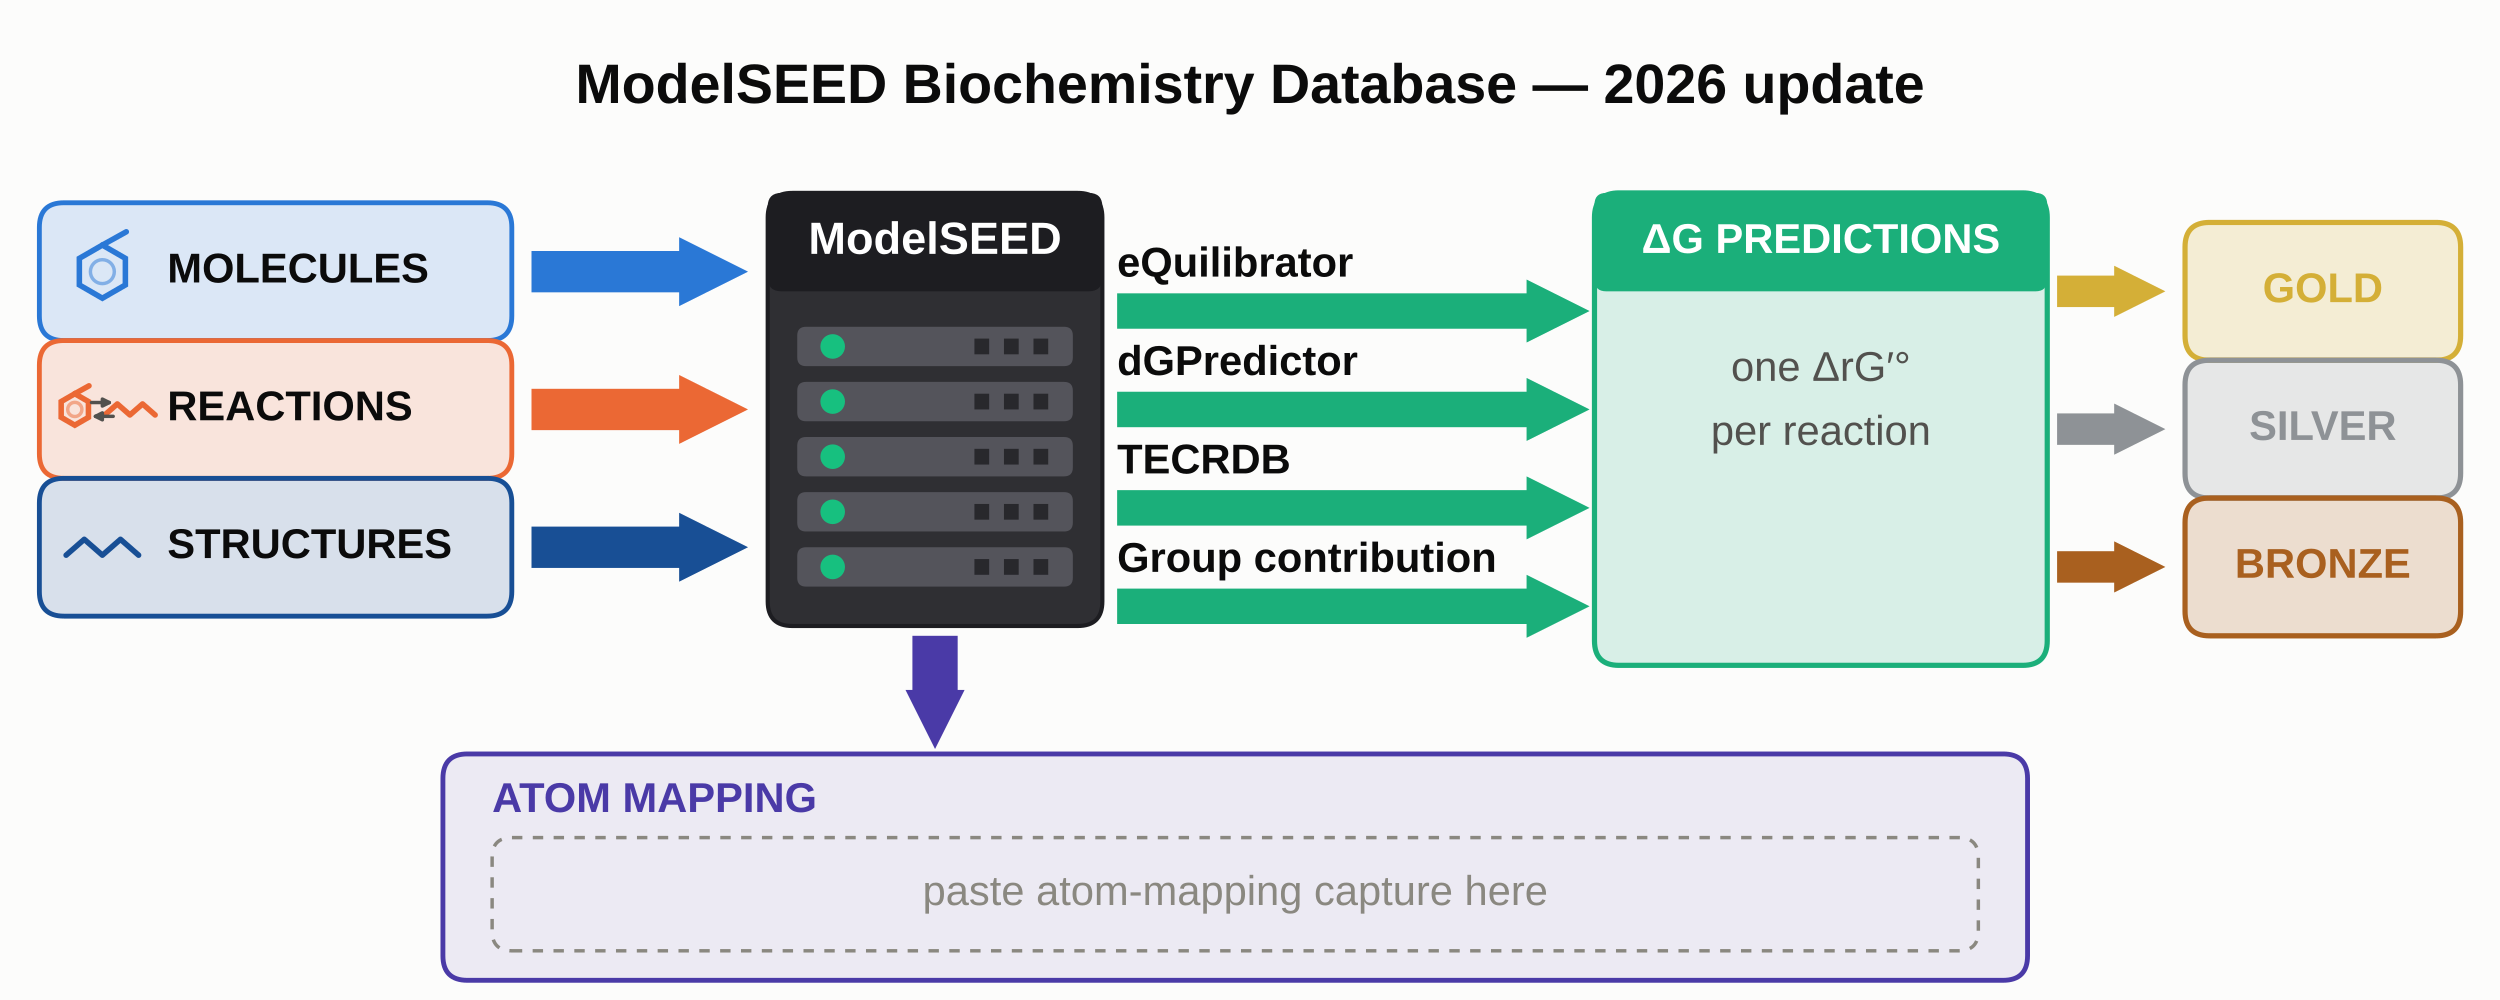
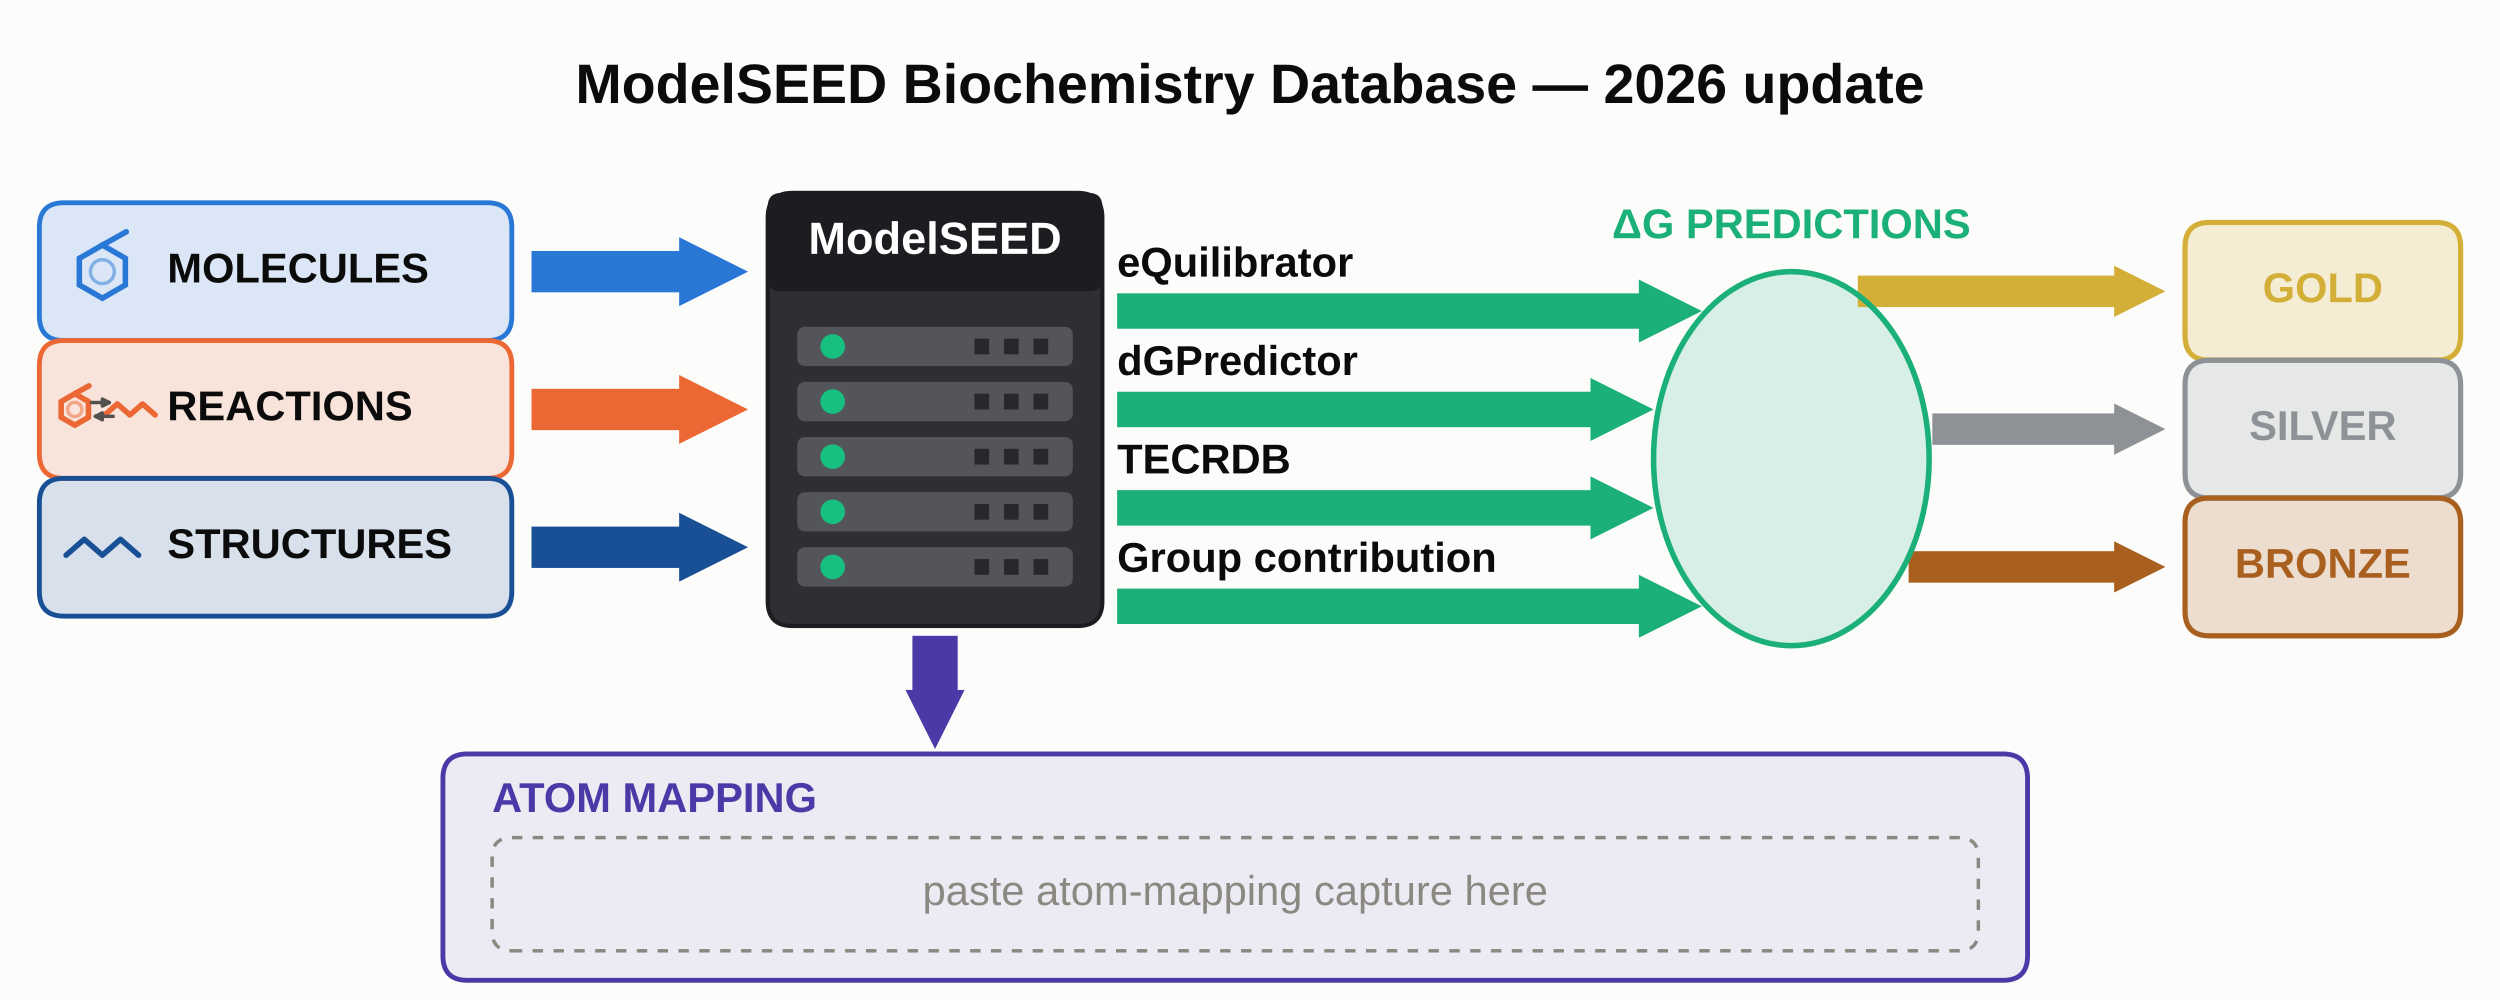
<svg xmlns="http://www.w3.org/2000/svg" width="720pt" height="288pt" viewBox="0 0 720 288" version="1.1">
  <defs>
    <style type="text/css">*{stroke-linejoin: round; stroke-linecap: butt}</style>
  </defs>
  <g id="figure_1">
    <g id="patch_1">
      <path d="M 0 288  L 720 288  L 720 0  L 0 0  z " style="fill: #fcfcfb" />
    </g>
    <g id="axes_1">
      <g id="patch_2">
-         <path d="M 18.425 98.079  L 140.315 98.079  Q 147.402 98.079 147.402 90.992  L 147.402 65.48  Q 147.402 58.394 140.315 58.394  L 18.425 58.394  Q 11.339 58.394 11.339 65.48  L 11.339 90.992  Q 11.339 98.079 18.425 98.079  z " clip-path="url(#pb9ecd95f67)" style="fill: #2a78d6; opacity: 0.16" />
+         <path d="M 18.425 98.079  L 140.315 98.079  Q 147.402 98.079 147.402 90.992  L 147.402 65.48  Q 147.402 58.394 140.315 58.394  L 18.425 58.394  Q 11.339 58.394 11.339 65.48  L 11.339 90.992  Q 11.339 98.079 18.425 98.079  z " clip-path="url(#p201c02bb1e)" style="fill: #2a78d6; opacity: 0.16" />
      </g>
      <g id="patch_3">
-         <path d="M 18.425 98.079  L 140.315 98.079  Q 147.402 98.079 147.402 90.992  L 147.402 65.48  Q 147.402 58.394 140.315 58.394  L 18.425 58.394  Q 11.339 58.394 11.339 65.48  L 11.339 90.992  Q 11.339 98.079 18.425 98.079  L 18.425 98.079  z " clip-path="url(#pb9ecd95f67)" style="fill: none; stroke: #2a78d6; stroke-width: 1.4; stroke-linejoin: miter" />
+         <path d="M 18.425 98.079  L 140.315 98.079  Q 147.402 98.079 147.402 90.992  L 147.402 65.48  Q 147.402 58.394 140.315 58.394  L 18.425 58.394  Q 11.339 58.394 11.339 65.48  L 11.339 90.992  Q 11.339 98.079 18.425 98.079  L 18.425 98.079  z " clip-path="url(#p201c02bb1e)" style="fill: none; stroke: #2a78d6; stroke-width: 1.4; stroke-linejoin: miter" />
      </g>
      <g id="patch_4">
-         <path d="M 18.425 137.764  L 140.315 137.764  Q 147.402 137.764 147.402 130.677  L 147.402 105.165  Q 147.402 98.079 140.315 98.079  L 18.425 98.079  Q 11.339 98.079 11.339 105.165  L 11.339 130.677  Q 11.339 137.764 18.425 137.764  z " clip-path="url(#pb9ecd95f67)" style="fill: #eb6834; opacity: 0.16" />
+         <path d="M 18.425 137.764  L 140.315 137.764  Q 147.402 137.764 147.402 130.677  L 147.402 105.165  Q 147.402 98.079 140.315 98.079  L 18.425 98.079  Q 11.339 98.079 11.339 105.165  L 11.339 130.677  Q 11.339 137.764 18.425 137.764  z " clip-path="url(#p201c02bb1e)" style="fill: #eb6834; opacity: 0.16" />
      </g>
      <g id="patch_5">
-         <path d="M 18.425 137.764  L 140.315 137.764  Q 147.402 137.764 147.402 130.677  L 147.402 105.165  Q 147.402 98.079 140.315 98.079  L 18.425 98.079  Q 11.339 98.079 11.339 105.165  L 11.339 130.677  Q 11.339 137.764 18.425 137.764  L 18.425 137.764  z " clip-path="url(#pb9ecd95f67)" style="fill: none; stroke: #eb6834; stroke-width: 1.4; stroke-linejoin: miter" />
+         <path d="M 18.425 137.764  L 140.315 137.764  Q 147.402 137.764 147.402 130.677  L 147.402 105.165  Q 147.402 98.079 140.315 98.079  L 18.425 98.079  Q 11.339 98.079 11.339 105.165  L 11.339 130.677  Q 11.339 137.764 18.425 137.764  L 18.425 137.764  z " clip-path="url(#p201c02bb1e)" style="fill: none; stroke: #eb6834; stroke-width: 1.4; stroke-linejoin: miter" />
      </g>
      <g id="patch_6">
-         <path d="M 18.425 177.449  L 140.315 177.449  Q 147.402 177.449 147.402 170.362  L 147.402 144.85  Q 147.402 137.764 140.315 137.764  L 18.425 137.764  Q 11.339 137.764 11.339 144.85  L 11.339 170.362  Q 11.339 177.449 18.425 177.449  z " clip-path="url(#pb9ecd95f67)" style="fill: #184f95; opacity: 0.16" />
+         <path d="M 18.425 177.449  L 140.315 177.449  Q 147.402 177.449 147.402 170.362  L 147.402 144.85  Q 147.402 137.764 140.315 137.764  L 18.425 137.764  Q 11.339 137.764 11.339 144.85  L 11.339 170.362  Q 11.339 177.449 18.425 177.449  z " clip-path="url(#p201c02bb1e)" style="fill: #184f95; opacity: 0.16" />
      </g>
      <g id="patch_7">
-         <path d="M 18.425 177.449  L 140.315 177.449  Q 147.402 177.449 147.402 170.362  L 147.402 144.85  Q 147.402 137.764 140.315 137.764  L 18.425 137.764  Q 11.339 137.764 11.339 144.85  L 11.339 170.362  Q 11.339 177.449 18.425 177.449  L 18.425 177.449  z " clip-path="url(#pb9ecd95f67)" style="fill: none; stroke: #184f95; stroke-width: 1.4; stroke-linejoin: miter" />
+         <path d="M 18.425 177.449  L 140.315 177.449  Q 147.402 177.449 147.402 170.362  L 147.402 144.85  Q 147.402 137.764 140.315 137.764  L 18.425 137.764  Q 11.339 137.764 11.339 144.85  L 11.339 170.362  Q 11.339 177.449 18.425 177.449  L 18.425 177.449  z " clip-path="url(#p201c02bb1e)" style="fill: none; stroke: #184f95; stroke-width: 1.4; stroke-linejoin: miter" />
      </g>
      <g id="patch_8">
-         <path d="M 134.646 282.331  L 576.85 282.331  Q 583.937 282.331 583.937 275.244  L 583.937 224.22  Q 583.937 217.134 576.85 217.134  L 134.646 217.134  Q 127.559 217.134 127.559 224.22  L 127.559 275.244  Q 127.559 282.331 134.646 282.331  z " clip-path="url(#pb9ecd95f67)" style="fill: #4a3aa7; opacity: 0.09" />
+         <path d="M 134.646 282.331  L 576.85 282.331  Q 583.937 282.331 583.937 275.244  L 583.937 224.22  Q 583.937 217.134 576.85 217.134  L 134.646 217.134  Q 127.559 217.134 127.559 224.22  L 127.559 275.244  Q 127.559 282.331 134.646 282.331  z " clip-path="url(#p201c02bb1e)" style="fill: #4a3aa7; opacity: 0.09" />
      </g>
      <g id="patch_9">
-         <path d="M 134.646 282.331  L 576.85 282.331  Q 583.937 282.331 583.937 275.244  L 583.937 224.22  Q 583.937 217.134 576.85 217.134  L 134.646 217.134  Q 127.559 217.134 127.559 224.22  L 127.559 275.244  Q 127.559 282.331 134.646 282.331  L 134.646 282.331  z " clip-path="url(#pb9ecd95f67)" style="fill: none; stroke: #4a3aa7; stroke-width: 1.4; stroke-linejoin: miter" />
+         <path d="M 134.646 282.331  L 576.85 282.331  Q 583.937 282.331 583.937 275.244  L 583.937 224.22  Q 583.937 217.134 576.85 217.134  L 134.646 217.134  Q 127.559 217.134 127.559 224.22  L 127.559 275.244  Q 127.559 282.331 134.646 282.331  L 134.646 282.331  z " clip-path="url(#p201c02bb1e)" style="fill: none; stroke: #4a3aa7; stroke-width: 1.4; stroke-linejoin: miter" />
      </g>
      <g id="patch_10">
-         <path d="M 147.402 273.827  L 564.094 273.827  Q 569.764 273.827 569.764 268.157  L 569.764 246.898  Q 569.764 241.228 564.094 241.228  L 147.402 241.228  Q 141.732 241.228 141.732 246.898  L 141.732 268.157  Q 141.732 273.827 147.402 273.827  L 147.402 273.827  z " clip-path="url(#pb9ecd95f67)" style="fill: none; stroke-dasharray: 3,3; stroke-dashoffset: 0; stroke: #8a8880; stroke-linejoin: miter" />
+         <path d="M 147.402 273.827  L 564.094 273.827  Q 569.764 273.827 569.764 268.157  L 569.764 246.898  Q 569.764 241.228 564.094 241.228  L 147.402 241.228  Q 141.732 241.228 141.732 246.898  L 141.732 268.157  Q 141.732 273.827 147.402 273.827  L 147.402 273.827  z " clip-path="url(#p201c02bb1e)" style="fill: none; stroke-dasharray: 3,3; stroke-dashoffset: 0; stroke: #8a8880; stroke-linejoin: miter" />
      </g>
      <g id="patch_11">
-         <path d="M 466.299 191.622  L 582.52 191.622  Q 589.606 191.622 589.606 184.535  L 589.606 62.646  Q 589.606 55.559 582.52 55.559  L 466.299 55.559  Q 459.213 55.559 459.213 62.646  L 459.213 184.535  Q 459.213 191.622 466.299 191.622  z " clip-path="url(#pb9ecd95f67)" style="fill: #1baf7a; opacity: 0.16" />
+         <path d="M 636.378 103.748  L 701.575 103.748  Q 708.661 103.748 708.661 96.661  L 708.661 71.15  Q 708.661 64.063 701.575 64.063  L 636.378 64.063  Q 629.291 64.063 629.291 71.15  L 629.291 96.661  Q 629.291 103.748 636.378 103.748  z " clip-path="url(#p201c02bb1e)" style="fill: #d4af37; opacity: 0.2" />
      </g>
      <g id="patch_12">
-         <path d="M 466.299 191.622  L 582.52 191.622  Q 589.606 191.622 589.606 184.535  L 589.606 62.646  Q 589.606 55.559 582.52 55.559  L 466.299 55.559  Q 459.213 55.559 459.213 62.646  L 459.213 184.535  Q 459.213 191.622 466.299 191.622  L 466.299 191.622  z " clip-path="url(#pb9ecd95f67)" style="fill: none; stroke: #1baf7a; stroke-width: 1.5; stroke-linejoin: miter" />
+         <path d="M 636.378 103.748  L 701.575 103.748  Q 708.661 103.748 708.661 96.661  L 708.661 71.15  Q 708.661 64.063 701.575 64.063  L 636.378 64.063  Q 629.291 64.063 629.291 71.15  L 629.291 96.661  Q 629.291 103.748 636.378 103.748  L 636.378 103.748  z " clip-path="url(#p201c02bb1e)" style="fill: none; stroke: #d4af37; stroke-width: 1.5; stroke-linejoin: miter" />
      </g>
      <g id="patch_13">
-         <path d="M 636.378 103.748  L 701.575 103.748  Q 708.661 103.748 708.661 96.661  L 708.661 71.15  Q 708.661 64.063 701.575 64.063  L 636.378 64.063  Q 629.291 64.063 629.291 71.15  L 629.291 96.661  Q 629.291 103.748 636.378 103.748  z " clip-path="url(#pb9ecd95f67)" style="fill: #d4af37; opacity: 0.2" />
+         <path d="M 636.378 143.433  L 701.575 143.433  Q 708.661 143.433 708.661 136.346  L 708.661 110.835  Q 708.661 103.748 701.575 103.748  L 636.378 103.748  Q 629.291 103.748 629.291 110.835  L 629.291 136.346  Q 629.291 143.433 636.378 143.433  z " clip-path="url(#p201c02bb1e)" style="fill: #8e9296; opacity: 0.2" />
      </g>
      <g id="patch_14">
-         <path d="M 636.378 103.748  L 701.575 103.748  Q 708.661 103.748 708.661 96.661  L 708.661 71.15  Q 708.661 64.063 701.575 64.063  L 636.378 64.063  Q 629.291 64.063 629.291 71.15  L 629.291 96.661  Q 629.291 103.748 636.378 103.748  L 636.378 103.748  z " clip-path="url(#pb9ecd95f67)" style="fill: none; stroke: #d4af37; stroke-width: 1.5; stroke-linejoin: miter" />
+         <path d="M 636.378 143.433  L 701.575 143.433  Q 708.661 143.433 708.661 136.346  L 708.661 110.835  Q 708.661 103.748 701.575 103.748  L 636.378 103.748  Q 629.291 103.748 629.291 110.835  L 629.291 136.346  Q 629.291 143.433 636.378 143.433  L 636.378 143.433  z " clip-path="url(#p201c02bb1e)" style="fill: none; stroke: #8e9296; stroke-width: 1.5; stroke-linejoin: miter" />
      </g>
      <g id="patch_15">
-         <path d="M 636.378 143.433  L 701.575 143.433  Q 708.661 143.433 708.661 136.346  L 708.661 110.835  Q 708.661 103.748 701.575 103.748  L 636.378 103.748  Q 629.291 103.748 629.291 110.835  L 629.291 136.346  Q 629.291 143.433 636.378 143.433  z " clip-path="url(#pb9ecd95f67)" style="fill: #8e9296; opacity: 0.2" />
+         <path d="M 636.378 183.118  L 701.575 183.118  Q 708.661 183.118 708.661 176.031  L 708.661 150.52  Q 708.661 143.433 701.575 143.433  L 636.378 143.433  Q 629.291 143.433 629.291 150.52  L 629.291 176.031  Q 629.291 183.118 636.378 183.118  z " clip-path="url(#p201c02bb1e)" style="fill: #a9601f; opacity: 0.2" />
      </g>
      <g id="patch_16">
-         <path d="M 636.378 143.433  L 701.575 143.433  Q 708.661 143.433 708.661 136.346  L 708.661 110.835  Q 708.661 103.748 701.575 103.748  L 636.378 103.748  Q 629.291 103.748 629.291 110.835  L 629.291 136.346  Q 629.291 143.433 636.378 143.433  L 636.378 143.433  z " clip-path="url(#pb9ecd95f67)" style="fill: none; stroke: #8e9296; stroke-width: 1.5; stroke-linejoin: miter" />
+         <path d="M 636.378 183.118  L 701.575 183.118  Q 708.661 183.118 708.661 176.031  L 708.661 150.52  Q 708.661 143.433 701.575 143.433  L 636.378 143.433  Q 629.291 143.433 629.291 150.52  L 629.291 176.031  Q 629.291 183.118 636.378 183.118  L 636.378 183.118  z " clip-path="url(#p201c02bb1e)" style="fill: none; stroke: #a9601f; stroke-width: 1.5; stroke-linejoin: miter" />
      </g>
      <g id="patch_17">
-         <path d="M 636.378 183.118  L 701.575 183.118  Q 708.661 183.118 708.661 176.031  L 708.661 150.52  Q 708.661 143.433 701.575 143.433  L 636.378 143.433  Q 629.291 143.433 629.291 150.52  L 629.291 176.031  Q 629.291 183.118 636.378 183.118  z " clip-path="url(#pb9ecd95f67)" style="fill: #a9601f; opacity: 0.2" />
+         <path d="M 153.071 84.189  L 195.591 84.189  L 195.591 88.157  L 215.433 78.236  L 195.591 68.315  L 195.591 72.283  L 153.071 72.283  z " clip-path="url(#p201c02bb1e)" style="fill: #2a78d6" />
      </g>
      <g id="patch_18">
-         <path d="M 636.378 183.118  L 701.575 183.118  Q 708.661 183.118 708.661 176.031  L 708.661 150.52  Q 708.661 143.433 701.575 143.433  L 636.378 143.433  Q 629.291 143.433 629.291 150.52  L 629.291 176.031  Q 629.291 183.118 636.378 183.118  L 636.378 183.118  z " clip-path="url(#pb9ecd95f67)" style="fill: none; stroke: #a9601f; stroke-width: 1.5; stroke-linejoin: miter" />
+         <path d="M 153.071 123.874  L 195.591 123.874  L 195.591 127.843  L 215.433 117.921  L 195.591 108  L 195.591 111.969  L 153.071 111.969  z " clip-path="url(#p201c02bb1e)" style="fill: #eb6834" />
      </g>
      <g id="patch_19">
-         <path d="M 153.071 84.189  L 195.591 84.189  L 195.591 88.157  L 215.433 78.236  L 195.591 68.315  L 195.591 72.283  L 153.071 72.283  z " clip-path="url(#pb9ecd95f67)" style="fill: #2a78d6" />
+         <path d="M 153.071 163.559  L 195.591 163.559  L 195.591 167.528  L 215.433 157.606  L 195.591 147.685  L 195.591 151.654  L 153.071 151.654  z " clip-path="url(#p201c02bb1e)" style="fill: #184f95" />
      </g>
      <g id="patch_20">
-         <path d="M 153.071 123.874  L 195.591 123.874  L 195.591 127.843  L 215.433 117.921  L 195.591 108  L 195.591 111.969  L 153.071 111.969  z " clip-path="url(#pb9ecd95f67)" style="fill: #eb6834" />
+         <path d="M 262.772 183.118  L 262.772 198.709  L 260.787 198.709  L 269.291 215.717  L 277.795 198.709  L 275.811 198.709  L 275.811 183.118  z " clip-path="url(#p201c02bb1e)" style="fill: #4a3aa7" />
      </g>
      <g id="patch_21">
-         <path d="M 153.071 163.559  L 195.591 163.559  L 195.591 167.528  L 215.433 157.606  L 195.591 147.685  L 195.591 151.654  L 153.071 151.654  z " clip-path="url(#pb9ecd95f67)" style="fill: #184f95" />
+         <path d="M 321.732 94.677  L 471.988 94.677  L 471.988 98.646  L 490.13 89.575  L 471.988 80.504  L 471.988 84.472  L 321.732 84.472  z " clip-path="url(#p201c02bb1e)" style="fill: #1baf7a" />
      </g>
      <g id="patch_22">
-         <path d="M 262.772 183.118  L 262.772 198.709  L 260.787 198.709  L 269.291 215.717  L 277.795 198.709  L 275.811 198.709  L 275.811 183.118  z " clip-path="url(#pb9ecd95f67)" style="fill: #4a3aa7" />
+         <path d="M 321.732 123.024  L 458.06 123.024  L 458.06 126.992  L 476.202 117.921  L 458.06 108.85  L 458.06 112.819  L 321.732 112.819  z " clip-path="url(#p201c02bb1e)" style="fill: #1baf7a" />
      </g>
      <g id="patch_23">
-         <path d="M 321.732 94.677  L 439.654 94.677  L 439.654 98.646  L 457.795 89.575  L 439.654 80.504  L 439.654 84.472  L 321.732 84.472  z " clip-path="url(#pb9ecd95f67)" style="fill: #1baf7a" />
+         <path d="M 321.732 151.37  L 458.06 151.37  L 458.06 155.339  L 476.202 146.268  L 458.06 137.197  L 458.06 141.165  L 321.732 141.165  z " clip-path="url(#p201c02bb1e)" style="fill: #1baf7a" />
      </g>
      <g id="patch_24">
-         <path d="M 321.732 123.024  L 439.654 123.024  L 439.654 126.992  L 457.795 117.921  L 439.654 108.85  L 439.654 112.819  L 321.732 112.819  z " clip-path="url(#pb9ecd95f67)" style="fill: #1baf7a" />
+         <path d="M 321.732 179.717  L 471.988 179.717  L 471.988 183.685  L 490.13 174.614  L 471.988 165.543  L 471.988 169.512  L 321.732 169.512  z " clip-path="url(#p201c02bb1e)" style="fill: #1baf7a" />
      </g>
      <g id="patch_25">
-         <path d="M 321.732 151.37  L 439.654 151.37  L 439.654 155.339  L 457.795 146.268  L 439.654 137.197  L 439.654 141.165  L 321.732 141.165  z " clip-path="url(#pb9ecd95f67)" style="fill: #1baf7a" />
+         <path d="M 515.906 185.953  C 526.43 185.953 536.525 180.278 543.967 170.178  C 551.409 160.078 555.591 146.378 555.591 132.094  C 555.591 117.811 551.409 104.111 543.967 94.011  C 536.525 83.911 526.43 78.236 515.906 78.236  C 505.381 78.236 495.286 83.911 487.844 94.011  C 480.402 104.111 476.22 117.811 476.22 132.094  C 476.22 146.378 480.402 160.078 487.844 170.178  C 495.286 180.278 505.381 185.953 515.906 185.953  z " clip-path="url(#p201c02bb1e)" style="fill: #1baf7a; opacity: 0.16" />
      </g>
      <g id="patch_26">
-         <path d="M 321.732 179.717  L 439.654 179.717  L 439.654 183.685  L 457.795 174.614  L 439.654 165.543  L 439.654 169.512  L 321.732 169.512  z " clip-path="url(#pb9ecd95f67)" style="fill: #1baf7a" />
+         <path d="M 535.046 88.441  L 608.882 88.441  L 608.882 91.276  L 623.622 83.906  L 608.882 76.535  L 608.882 79.37  L 535.046 79.37  z " clip-path="url(#p201c02bb1e)" style="fill: #d4af37" />
      </g>
      <g id="patch_27">
-         <path d="M 592.441 88.441  L 608.882 88.441  L 608.882 91.276  L 623.622 83.906  L 608.882 76.535  L 608.882 79.37  L 592.441 79.37  z " clip-path="url(#pb9ecd95f67)" style="fill: #d4af37" />
+         <path d="M 556.51 128.126  L 608.882 128.126  L 608.882 130.961  L 623.622 123.591  L 608.882 116.22  L 608.882 119.055  L 556.51 119.055  z " clip-path="url(#p201c02bb1e)" style="fill: #8e9296" />
      </g>
      <g id="patch_28">
-         <path d="M 592.441 128.126  L 608.882 128.126  L 608.882 130.961  L 623.622 123.591  L 608.882 116.22  L 608.882 119.055  L 592.441 119.055  z " clip-path="url(#pb9ecd95f67)" style="fill: #8e9296" />
-       </g>
-       <g id="patch_29">
-         <path d="M 592.441 167.811  L 608.882 167.811  L 608.882 170.646  L 623.622 163.276  L 608.882 155.906  L 608.882 158.74  L 592.441 158.74  z " clip-path="url(#pb9ecd95f67)" style="fill: #a9601f" />
+         <path d="M 549.681 167.811  L 608.882 167.811  L 608.882 170.646  L 623.622 163.276  L 608.882 155.906  L 608.882 158.74  L 549.681 158.74  z " clip-path="url(#p201c02bb1e)" style="fill: #a9601f" />
      </g>
      <g id="text_1">
        <text style="font-weight: 700; font-size: 16px; font-family: 'Arial', 'Liberation Sans', 'Helvetica', 'DejaVu Sans', sans-serif; text-anchor: middle; fill: #0b0b0b" x="360" y="29.669" transform="rotate(-0 360 29.66869)">ModelSEED Biochemistry Database  —  2026 update</text>
      </g>
+       <g id="patch_29">
+         <path d="M 29.48 70.583  L 22.852 74.409  L 22.852 82.063  L 29.48 85.89  L 36.108 82.063  L 36.108 74.409  L 29.48 70.583  z " clip-path="url(#p201c02bb1e)" style="fill: none; stroke: #2a78d6; stroke-width: 1.6; stroke-linejoin: miter" />
+       </g>
      <g id="patch_30">
-         <path d="M 29.48 70.583  L 22.852 74.409  L 22.852 82.063  L 29.48 85.89  L 36.108 82.063  L 36.108 74.409  L 29.48 70.583  z " clip-path="url(#pb9ecd95f67)" style="fill: none; stroke: #2a78d6; stroke-width: 1.6; stroke-linejoin: miter" />
-       </g>
-       <g id="patch_31">
-         <path d="M 29.48 81.68  C 30.394 81.68 31.27 81.317 31.916 80.672  C 32.562 80.026 32.924 79.15 32.924 78.236  C 32.924 77.323 32.562 76.447 31.916 75.801  C 31.27 75.155 30.394 74.792 29.48 74.792  C 28.567 74.792 27.691 75.155 27.045 75.801  C 26.399 76.447 26.036 77.323 26.036 78.236  C 26.036 79.15 26.399 80.026 27.045 80.672  C 27.691 81.317 28.567 81.68 29.48 81.68  L 29.48 81.68  z " clip-path="url(#pb9ecd95f67)" style="fill: none; opacity: 0.5; stroke: #2a78d6; stroke-linejoin: miter" />
+         <path d="M 29.48 81.68  C 30.394 81.68 31.27 81.317 31.916 80.672  C 32.562 80.026 32.924 79.15 32.924 78.236  C 32.924 77.323 32.562 76.447 31.916 75.801  C 31.27 75.155 30.394 74.792 29.48 74.792  C 28.567 74.792 27.691 75.155 27.045 75.801  C 26.399 76.447 26.036 77.323 26.036 78.236  C 26.036 79.15 26.399 80.026 27.045 80.672  C 27.691 81.317 28.567 81.68 29.48 81.68  L 29.48 81.68  z " clip-path="url(#p201c02bb1e)" style="fill: none; opacity: 0.5; stroke: #2a78d6; stroke-linejoin: miter" />
      </g>
      <g id="line2d_1">
-         <path d="M 29.48 70.583  L 36.369 66.756  " clip-path="url(#pb9ecd95f67)" style="fill: none; stroke: #2a78d6; stroke-width: 1.6; stroke-linecap: round" />
+         <path d="M 29.48 70.583  L 36.369 66.756  " clip-path="url(#p201c02bb1e)" style="fill: none; stroke: #2a78d6; stroke-width: 1.6; stroke-linecap: round" />
      </g>
      <g id="text_2">
        <text style="font-weight: 700; font-size: 12px; font-family: 'Arial', 'Liberation Sans', 'Helvetica', 'DejaVu Sans', sans-serif; text-anchor: start; fill: #0b0b0b" x="48.189" y="81.353" transform="rotate(-0 48.18898 81.35341)">MOLECULES</text>
      </g>
+       <g id="patch_31">
+         <path d="M 21.543 113.386  L 17.616 115.654  L 17.616 120.189  L 21.543 122.457  L 25.471 120.189  L 25.471 115.654  L 21.543 113.386  z " clip-path="url(#p201c02bb1e)" style="fill: none; stroke: #eb6834; stroke-width: 1.6; stroke-linejoin: miter" />
+       </g>
      <g id="patch_32">
-         <path d="M 21.543 113.386  L 17.616 115.654  L 17.616 120.189  L 21.543 122.457  L 25.471 120.189  L 25.471 115.654  L 21.543 113.386  z " clip-path="url(#pb9ecd95f67)" style="fill: none; stroke: #eb6834; stroke-width: 1.6; stroke-linejoin: miter" />
-       </g>
-       <g id="patch_33">
-         <path d="M 21.543 119.962  C 22.085 119.962 22.604 119.747 22.986 119.364  C 23.369 118.982 23.584 118.463 23.584 117.921  C 23.584 117.38 23.369 116.861 22.986 116.478  C 22.604 116.095 22.085 115.88 21.543 115.88  C 21.002 115.88 20.483 116.095 20.1 116.478  C 19.717 116.861 19.502 117.38 19.502 117.921  C 19.502 118.463 19.717 118.982 20.1 119.364  C 20.483 119.747 21.002 119.962 21.543 119.962  L 21.543 119.962  z " clip-path="url(#pb9ecd95f67)" style="fill: none; opacity: 0.5; stroke: #eb6834; stroke-linejoin: miter" />
+         <path d="M 21.543 119.962  C 22.085 119.962 22.604 119.747 22.986 119.364  C 23.369 118.982 23.584 118.463 23.584 117.921  C 23.584 117.38 23.369 116.861 22.986 116.478  C 22.604 116.095 22.085 115.88 21.543 115.88  C 21.002 115.88 20.483 116.095 20.1 116.478  C 19.717 116.861 19.502 117.38 19.502 117.921  C 19.502 118.463 19.717 118.982 20.1 119.364  C 20.483 119.747 21.002 119.962 21.543 119.962  L 21.543 119.962  z " clip-path="url(#p201c02bb1e)" style="fill: none; opacity: 0.5; stroke: #eb6834; stroke-linejoin: miter" />
      </g>
      <g id="line2d_2">
-         <path d="M 21.543 113.386  L 25.625 111.118  " clip-path="url(#pb9ecd95f67)" style="fill: none; stroke: #eb6834; stroke-width: 1.6; stroke-linecap: round" />
+         <path d="M 21.543 113.386  L 25.625 111.118  " clip-path="url(#p201c02bb1e)" style="fill: none; stroke: #eb6834; stroke-width: 1.6; stroke-linecap: round" />
      </g>
      <g id="line2d_3">
-         <path d="M 30.161 119.509  L 33.789 116.334  L 37.417 119.509  L 41.046 116.334  L 44.674 119.509  " clip-path="url(#pb9ecd95f67)" style="fill: none; stroke: #eb6834; stroke-width: 1.6; stroke-linecap: round" />
+         <path d="M 30.161 119.509  L 33.789 116.334  L 37.417 119.509  L 41.046 116.334  L 44.674 119.509  " clip-path="url(#p201c02bb1e)" style="fill: none; stroke: #eb6834; stroke-width: 1.6; stroke-linecap: round" />
      </g>
      <g id="text_3">
        <text style="font-weight: 700; font-size: 12px; font-family: 'Arial', 'Liberation Sans', 'Helvetica', 'DejaVu Sans', sans-serif; text-anchor: start; fill: #0b0b0b" x="48.189" y="121.038" transform="rotate(-0 48.18898 121.0384)">REACTIONS</text>
      </g>
      <g id="line2d_4">
-         <path d="M 19.049 159.888  L 24.265 155.324  L 29.48 159.888  L 34.696 155.324  L 39.912 159.888  " clip-path="url(#pb9ecd95f67)" style="fill: none; stroke: #184f95; stroke-width: 1.6; stroke-linecap: round" />
+         <path d="M 19.049 159.888  L 24.265 155.324  L 29.48 159.888  L 34.696 155.324  L 39.912 159.888  " clip-path="url(#p201c02bb1e)" style="fill: none; stroke: #184f95; stroke-width: 1.6; stroke-linecap: round" />
      </g>
      <g id="text_4">
        <text style="font-weight: 700; font-size: 12px; font-family: 'Arial', 'Liberation Sans', 'Helvetica', 'DejaVu Sans', sans-serif; text-anchor: start; fill: #0b0b0b" x="48.189" y="160.723" transform="rotate(-0 48.18898 160.7235)">STRUCTURES</text>
      </g>
-       <g id="patch_34">
-         <path d="M 228.189 180.283  L 310.394 180.283  Q 317.48 180.283 317.48 173.197  L 317.48 62.646  Q 317.48 55.559 310.394 55.559  L 228.189 55.559  Q 221.102 55.559 221.102 62.646  L 221.102 173.197  Q 221.102 180.283 228.189 180.283  z " clip-path="url(#pb9ecd95f67)" style="fill: #2f2f33; stroke: #1d1d21; stroke-width: 1.2; stroke-linejoin: miter" />
+       <g id="patch_33">
+         <path d="M 228.189 180.283  L 310.394 180.283  Q 317.48 180.283 317.48 173.197  L 317.48 62.646  Q 317.48 55.559 310.394 55.559  L 228.189 55.559  Q 221.102 55.559 221.102 62.646  L 221.102 173.197  Q 221.102 180.283 228.189 180.283  z " clip-path="url(#p201c02bb1e)" style="fill: #2f2f33; stroke: #1d1d21; stroke-width: 1.2; stroke-linejoin: miter" />
      </g>
      <g id="text_5">
        <text style="font-weight: 700; font-size: 12px; font-family: 'Arial', 'Liberation Sans', 'Helvetica', 'DejaVu Sans', sans-serif; text-anchor: start; fill: #4a3aa7" x="141.732" y="233.857" transform="rotate(-0 141.7323 233.8573)">ATOM MAPPING</text>
      </g>
      <g id="text_6">
        <text style="font-size: 12px; font-family: 'Arial', 'Liberation Sans', 'Helvetica', 'DejaVu Sans', sans-serif; text-anchor: middle; fill: #8a8880" x="355.748" y="260.645" transform="rotate(-0 355.748 260.6452)">paste atom-mapping capture here</text>
      </g>
      <g id="text_7">
        <text style="font-weight: 700; font-size: 12px; font-family: 'Arial', 'Liberation Sans', 'Helvetica', 'DejaVu Sans', sans-serif; text-anchor: start; fill: #0b0b0b" x="321.732" y="79.653" transform="rotate(-0 321.7323 79.65309)">eQuilibrator</text>
      </g>
      <g id="text_8">
        <text style="font-weight: 700; font-size: 12px; font-family: 'Arial', 'Liberation Sans', 'Helvetica', 'DejaVu Sans', sans-serif; text-anchor: start; fill: #0b0b0b" x="321.732" y="108" transform="rotate(-0 321.7323 107.9995)">dGPredictor</text>
      </g>
      <g id="text_9">
        <text style="font-weight: 700; font-size: 12px; font-family: 'Arial', 'Liberation Sans', 'Helvetica', 'DejaVu Sans', sans-serif; text-anchor: start; fill: #0b0b0b" x="321.732" y="136.346" transform="rotate(-0 321.7323 136.3455)">TECRDB</text>
      </g>
      <g id="text_10">
        <text style="font-weight: 700; font-size: 12px; font-family: 'Arial', 'Liberation Sans', 'Helvetica', 'DejaVu Sans', sans-serif; text-anchor: start; fill: #0b0b0b" x="321.732" y="164.692" transform="rotate(-0 321.7323 164.6925)">Group contribution</text>
      </g>
+       <g id="patch_34">
+         <path d="M 515.906 185.953  C 526.43 185.953 536.525 180.278 543.967 170.178  C 551.409 160.078 555.591 146.378 555.591 132.094  C 555.591 117.811 551.409 104.111 543.967 94.011  C 536.525 83.911 526.43 78.236 515.906 78.236  C 505.381 78.236 495.286 83.911 487.844 94.011  C 480.402 104.111 476.22 117.811 476.22 132.094  C 476.22 146.378 480.402 160.078 487.844 170.178  C 495.286 180.278 505.381 185.953 515.906 185.953  L 515.906 185.953  z " clip-path="url(#p201c02bb1e)" style="fill: none; stroke: #1baf7a; stroke-width: 1.6; stroke-linejoin: miter" />
+       </g>
+       <g id="text_11">
+         <text style="font-weight: 700; font-size: 12px; font-family: 'Arial', 'Liberation Sans', 'Helvetica', 'DejaVu Sans', sans-serif; text-anchor: middle; fill: #1baf7a" x="515.906" y="68.598" transform="rotate(-0 515.9055 68.5975)">ΔG PREDICTIONS</text>
+       </g>
+       <g id="text_12">
+         <text style="font-weight: 700; font-size: 12px; font-family: 'Arial', 'Liberation Sans', 'Helvetica', 'DejaVu Sans', sans-serif; text-anchor: middle; fill: #d4af37" x="668.976" y="87.023" transform="rotate(-0 668.9764 87.0227)">GOLD</text>
+       </g>
+       <g id="text_13">
+         <text style="font-weight: 700; font-size: 12px; font-family: 'Arial', 'Liberation Sans', 'Helvetica', 'DejaVu Sans', sans-serif; text-anchor: middle; fill: #8e9296" x="668.976" y="126.708" transform="rotate(-0 668.9764 126.7077)">SILVER</text>
+       </g>
+       <g id="text_14">
+         <text style="font-weight: 700; font-size: 12px; font-family: 'Arial', 'Liberation Sans', 'Helvetica', 'DejaVu Sans', sans-serif; text-anchor: middle; fill: #a9601f" x="668.976" y="166.393" transform="rotate(-0 668.9764 166.3928)">BRONZE</text>
+       </g>
      <g id="patch_35">
-         <path d="M 462.614 83.906  L 586.205 83.906  Q 589.606 83.906 589.606 80.504  L 589.606 58.961  Q 589.606 55.559 586.205 55.559  L 462.614 55.559  Q 459.213 55.559 459.213 58.961  L 459.213 80.504  Q 459.213 83.906 462.614 83.906  z " clip-path="url(#pb9ecd95f67)" style="fill: #1baf7a" />
-       </g>
-       <g id="text_11">
-         <text style="font-size: 12px; font-family: 'Arial', 'Liberation Sans', 'Helvetica', 'DejaVu Sans', sans-serif; text-anchor: middle; fill: #52514e" x="524.409" y="109.7" transform="rotate(-0 524.4094 109.6999)">one ΔrG′°</text>
-       </g>
-       <g id="text_12">
-         <text style="font-size: 12px; font-family: 'Arial', 'Liberation Sans', 'Helvetica', 'DejaVu Sans', sans-serif; text-anchor: middle; fill: #52514e" x="524.409" y="128.126" transform="rotate(-0 524.4094 128.1255)">per reaction</text>
-       </g>
-       <g id="text_13">
-         <text style="font-weight: 700; font-size: 12px; font-family: 'Arial', 'Liberation Sans', 'Helvetica', 'DejaVu Sans', sans-serif; text-anchor: middle; fill: #d4af37" x="668.976" y="87.023" transform="rotate(-0 668.9764 87.0227)">GOLD</text>
-       </g>
-       <g id="text_14">
-         <text style="font-weight: 700; font-size: 12px; font-family: 'Arial', 'Liberation Sans', 'Helvetica', 'DejaVu Sans', sans-serif; text-anchor: middle; fill: #8e9296" x="668.976" y="126.708" transform="rotate(-0 668.9764 126.7077)">SILVER</text>
+         <path d="M 26.362 115.937  Q 29.48 115.937 31.48 115.937  " clip-path="url(#p201c02bb1e)" style="fill: none; stroke: #52514e; stroke-linecap: round" />
+         <path d="M 29.48 114.937  L 31.48 115.937  L 29.48 116.937  z " clip-path="url(#p201c02bb1e)" style="fill: #52514e; stroke: #52514e; stroke-linecap: round" />
+       </g>
+       <g id="patch_36">
+         <path d="M 32.598 119.906  Q 29.48 119.906 27.48 119.906  " clip-path="url(#p201c02bb1e)" style="fill: none; stroke: #52514e; stroke-linecap: round" />
+         <path d="M 29.48 120.906  L 27.48 119.906  L 29.48 118.906  z " clip-path="url(#p201c02bb1e)" style="fill: #52514e; stroke: #52514e; stroke-linecap: round" />
+       </g>
+       <g id="patch_37">
+         <path d="M 225.071 83.906  L 313.512 83.906  Q 317.48 83.906 317.48 79.937  L 317.48 59.528  Q 317.48 55.559 313.512 55.559  L 225.071 55.559  Q 221.102 55.559 221.102 59.528  L 221.102 79.937  Q 221.102 83.906 225.071 83.906  z " clip-path="url(#p201c02bb1e)" style="fill: #1d1d21" />
+       </g>
+       <g id="patch_38">
+         <path d="M 232.157 168.945  L 306.425 168.945  Q 308.976 168.945 308.976 166.394  L 308.976 160.157  Q 308.976 157.606 306.425 157.606  L 232.157 157.606  Q 229.606 157.606 229.606 160.157  L 229.606 166.394  Q 229.606 168.945 232.157 168.945  z " clip-path="url(#p201c02bb1e)" style="fill: #54545b" />
+       </g>
+       <g id="patch_39">
+         <path d="M 232.157 153.071  L 306.425 153.071  Q 308.976 153.071 308.976 150.52  L 308.976 144.283  Q 308.976 141.732 306.425 141.732  L 232.157 141.732  Q 229.606 141.732 229.606 144.283  L 229.606 150.52  Q 229.606 153.071 232.157 153.071  z " clip-path="url(#p201c02bb1e)" style="fill: #54545b" />
+       </g>
+       <g id="patch_40">
+         <path d="M 232.157 137.197  L 306.425 137.197  Q 308.976 137.197 308.976 134.646  L 308.976 128.409  Q 308.976 125.858 306.425 125.858  L 232.157 125.858  Q 229.606 125.858 229.606 128.409  L 229.606 134.646  Q 229.606 137.197 232.157 137.197  z " clip-path="url(#p201c02bb1e)" style="fill: #54545b" />
+       </g>
+       <g id="patch_41">
+         <path d="M 232.157 121.323  L 306.425 121.323  Q 308.976 121.323 308.976 118.772  L 308.976 112.535  Q 308.976 109.984 306.425 109.984  L 232.157 109.984  Q 229.606 109.984 229.606 112.535  L 229.606 118.772  Q 229.606 121.323 232.157 121.323  z " clip-path="url(#p201c02bb1e)" style="fill: #54545b" />
+       </g>
+       <g id="patch_42">
+         <path d="M 232.157 105.449  L 306.425 105.449  Q 308.976 105.449 308.976 102.898  L 308.976 96.661  Q 308.976 94.11 306.425 94.11  L 232.157 94.11  Q 229.606 94.11 229.606 96.661  L 229.606 102.898  Q 229.606 105.449 232.157 105.449  z " clip-path="url(#p201c02bb1e)" style="fill: #54545b" />
      </g>
      <g id="text_15">
-         <text style="font-weight: 700; font-size: 12px; font-family: 'Arial', 'Liberation Sans', 'Helvetica', 'DejaVu Sans', sans-serif; text-anchor: middle; fill: #a9601f" x="668.976" y="166.393" transform="rotate(-0 668.9764 166.3928)">BRONZE</text>
-       </g>
-       <g id="patch_36">
-         <path d="M 26.362 115.937  Q 29.48 115.937 31.48 115.937  " clip-path="url(#pb9ecd95f67)" style="fill: none; stroke: #52514e; stroke-linecap: round" />
-         <path d="M 29.48 114.937  L 31.48 115.937  L 29.48 116.937  z " clip-path="url(#pb9ecd95f67)" style="fill: #52514e; stroke: #52514e; stroke-linecap: round" />
-       </g>
-       <g id="patch_37">
-         <path d="M 32.598 119.906  Q 29.48 119.906 27.48 119.906  " clip-path="url(#pb9ecd95f67)" style="fill: none; stroke: #52514e; stroke-linecap: round" />
-         <path d="M 29.48 120.906  L 27.48 119.906  L 29.48 118.906  z " clip-path="url(#pb9ecd95f67)" style="fill: #52514e; stroke: #52514e; stroke-linecap: round" />
-       </g>
-       <g id="patch_38">
-         <path d="M 225.071 83.906  L 313.512 83.906  Q 317.48 83.906 317.48 79.937  L 317.48 59.528  Q 317.48 55.559 313.512 55.559  L 225.071 55.559  Q 221.102 55.559 221.102 59.528  L 221.102 79.937  Q 221.102 83.906 225.071 83.906  z " clip-path="url(#pb9ecd95f67)" style="fill: #1d1d21" />
-       </g>
-       <g id="patch_39">
-         <path d="M 232.157 168.945  L 306.425 168.945  Q 308.976 168.945 308.976 166.394  L 308.976 160.157  Q 308.976 157.606 306.425 157.606  L 232.157 157.606  Q 229.606 157.606 229.606 160.157  L 229.606 166.394  Q 229.606 168.945 232.157 168.945  z " clip-path="url(#pb9ecd95f67)" style="fill: #54545b" />
-       </g>
-       <g id="patch_40">
-         <path d="M 232.157 153.071  L 306.425 153.071  Q 308.976 153.071 308.976 150.52  L 308.976 144.283  Q 308.976 141.732 306.425 141.732  L 232.157 141.732  Q 229.606 141.732 229.606 144.283  L 229.606 150.52  Q 229.606 153.071 232.157 153.071  z " clip-path="url(#pb9ecd95f67)" style="fill: #54545b" />
-       </g>
-       <g id="patch_41">
-         <path d="M 232.157 137.197  L 306.425 137.197  Q 308.976 137.197 308.976 134.646  L 308.976 128.409  Q 308.976 125.858 306.425 125.858  L 232.157 125.858  Q 229.606 125.858 229.606 128.409  L 229.606 134.646  Q 229.606 137.197 232.157 137.197  z " clip-path="url(#pb9ecd95f67)" style="fill: #54545b" />
-       </g>
-       <g id="patch_42">
-         <path d="M 232.157 121.323  L 306.425 121.323  Q 308.976 121.323 308.976 118.772  L 308.976 112.535  Q 308.976 109.984 306.425 109.984  L 232.157 109.984  Q 229.606 109.984 229.606 112.535  L 229.606 118.772  Q 229.606 121.323 232.157 121.323  z " clip-path="url(#pb9ecd95f67)" style="fill: #54545b" />
+         <text style="font-weight: 700; font-size: 13px; font-family: 'Arial', 'Liberation Sans', 'Helvetica', 'DejaVu Sans', sans-serif; text-anchor: middle; fill: #ffffff" x="269.291" y="73.11" transform="rotate(-0 269.2913 73.10974)">ModelSEED</text>
      </g>
      <g id="patch_43">
-         <path d="M 232.157 105.449  L 306.425 105.449  Q 308.976 105.449 308.976 102.898  L 308.976 96.661  Q 308.976 94.11 306.425 94.11  L 232.157 94.11  Q 229.606 94.11 229.606 96.661  L 229.606 102.898  Q 229.606 105.449 232.157 105.449  z " clip-path="url(#pb9ecd95f67)" style="fill: #54545b" />
-       </g>
-       <g id="text_16">
-         <text style="font-weight: 700; font-size: 12px; font-family: 'Arial', 'Liberation Sans', 'Helvetica', 'DejaVu Sans', sans-serif; text-anchor: middle; fill: #ffffff" x="524.409" y="72.849" transform="rotate(-0 524.4094 72.84947)">ΔG PREDICTIONS</text>
-       </g>
-       <g id="text_17">
-         <text style="font-weight: 700; font-size: 13px; font-family: 'Arial', 'Liberation Sans', 'Helvetica', 'DejaVu Sans', sans-serif; text-anchor: middle; fill: #ffffff" x="269.291" y="73.11" transform="rotate(-0 269.2913 73.10974)">ModelSEED</text>
+         <path d="M 280.63 165.543  L 284.882 165.543  L 284.882 161.008  L 280.63 161.008  z " clip-path="url(#p201c02bb1e)" style="fill: #1d1d21; opacity: 0.8" />
      </g>
      <g id="patch_44">
-         <path d="M 280.63 165.543  L 284.882 165.543  L 284.882 161.008  L 280.63 161.008  z " clip-path="url(#pb9ecd95f67)" style="fill: #1d1d21; opacity: 0.8" />
+         <path d="M 289.134 165.543  L 293.386 165.543  L 293.386 161.008  L 289.134 161.008  z " clip-path="url(#p201c02bb1e)" style="fill: #1d1d21; opacity: 0.8" />
      </g>
      <g id="patch_45">
-         <path d="M 289.134 165.543  L 293.386 165.543  L 293.386 161.008  L 289.134 161.008  z " clip-path="url(#pb9ecd95f67)" style="fill: #1d1d21; opacity: 0.8" />
+         <path d="M 297.638 165.543  L 301.89 165.543  L 301.89 161.008  L 297.638 161.008  z " clip-path="url(#p201c02bb1e)" style="fill: #1d1d21; opacity: 0.8" />
      </g>
      <g id="patch_46">
-         <path d="M 297.638 165.543  L 301.89 165.543  L 301.89 161.008  L 297.638 161.008  z " clip-path="url(#pb9ecd95f67)" style="fill: #1d1d21; opacity: 0.8" />
+         <path d="M 239.811 166.819  C 240.751 166.819 241.652 166.446 242.317 165.781  C 242.981 165.117 243.354 164.215 243.354 163.276  C 243.354 162.336 242.981 161.435 242.317 160.77  C 241.652 160.106 240.751 159.732 239.811 159.732  C 238.871 159.732 237.97 160.106 237.306 160.77  C 236.641 161.435 236.268 162.336 236.268 163.276  C 236.268 164.215 236.641 165.117 237.306 165.781  C 237.97 166.446 238.871 166.819 239.811 166.819  z " clip-path="url(#p201c02bb1e)" style="fill: #17c07f" />
      </g>
      <g id="patch_47">
-         <path d="M 239.811 166.819  C 240.751 166.819 241.652 166.446 242.317 165.781  C 242.981 165.117 243.354 164.215 243.354 163.276  C 243.354 162.336 242.981 161.435 242.317 160.77  C 241.652 160.106 240.751 159.732 239.811 159.732  C 238.871 159.732 237.97 160.106 237.306 160.77  C 236.641 161.435 236.268 162.336 236.268 163.276  C 236.268 164.215 236.641 165.117 237.306 165.781  C 237.97 166.446 238.871 166.819 239.811 166.819  z " clip-path="url(#pb9ecd95f67)" style="fill: #17c07f" />
+         <path d="M 280.63 149.669  L 284.882 149.669  L 284.882 145.134  L 280.63 145.134  z " clip-path="url(#p201c02bb1e)" style="fill: #1d1d21; opacity: 0.8" />
      </g>
      <g id="patch_48">
-         <path d="M 280.63 149.669  L 284.882 149.669  L 284.882 145.134  L 280.63 145.134  z " clip-path="url(#pb9ecd95f67)" style="fill: #1d1d21; opacity: 0.8" />
+         <path d="M 289.134 149.669  L 293.386 149.669  L 293.386 145.134  L 289.134 145.134  z " clip-path="url(#p201c02bb1e)" style="fill: #1d1d21; opacity: 0.8" />
      </g>
      <g id="patch_49">
-         <path d="M 289.134 149.669  L 293.386 149.669  L 293.386 145.134  L 289.134 145.134  z " clip-path="url(#pb9ecd95f67)" style="fill: #1d1d21; opacity: 0.8" />
+         <path d="M 297.638 149.669  L 301.89 149.669  L 301.89 145.134  L 297.638 145.134  z " clip-path="url(#p201c02bb1e)" style="fill: #1d1d21; opacity: 0.8" />
      </g>
      <g id="patch_50">
-         <path d="M 297.638 149.669  L 301.89 149.669  L 301.89 145.134  L 297.638 145.134  z " clip-path="url(#pb9ecd95f67)" style="fill: #1d1d21; opacity: 0.8" />
+         <path d="M 239.811 150.945  C 240.751 150.945 241.652 150.572 242.317 149.907  C 242.981 149.243 243.354 148.341 243.354 147.402  C 243.354 146.462 242.981 145.561 242.317 144.896  C 241.652 144.232 240.751 143.858 239.811 143.858  C 238.871 143.858 237.97 144.232 237.306 144.896  C 236.641 145.561 236.268 146.462 236.268 147.402  C 236.268 148.341 236.641 149.243 237.306 149.907  C 237.97 150.572 238.871 150.945 239.811 150.945  z " clip-path="url(#p201c02bb1e)" style="fill: #17c07f" />
      </g>
      <g id="patch_51">
-         <path d="M 239.811 150.945  C 240.751 150.945 241.652 150.572 242.317 149.907  C 242.981 149.243 243.354 148.341 243.354 147.402  C 243.354 146.462 242.981 145.561 242.317 144.896  C 241.652 144.232 240.751 143.858 239.811 143.858  C 238.871 143.858 237.97 144.232 237.306 144.896  C 236.641 145.561 236.268 146.462 236.268 147.402  C 236.268 148.341 236.641 149.243 237.306 149.907  C 237.97 150.572 238.871 150.945 239.811 150.945  z " clip-path="url(#pb9ecd95f67)" style="fill: #17c07f" />
+         <path d="M 280.63 133.795  L 284.882 133.795  L 284.882 129.26  L 280.63 129.26  z " clip-path="url(#p201c02bb1e)" style="fill: #1d1d21; opacity: 0.8" />
      </g>
      <g id="patch_52">
-         <path d="M 280.63 133.795  L 284.882 133.795  L 284.882 129.26  L 280.63 129.26  z " clip-path="url(#pb9ecd95f67)" style="fill: #1d1d21; opacity: 0.8" />
+         <path d="M 289.134 133.795  L 293.386 133.795  L 293.386 129.26  L 289.134 129.26  z " clip-path="url(#p201c02bb1e)" style="fill: #1d1d21; opacity: 0.8" />
      </g>
      <g id="patch_53">
-         <path d="M 289.134 133.795  L 293.386 133.795  L 293.386 129.26  L 289.134 129.26  z " clip-path="url(#pb9ecd95f67)" style="fill: #1d1d21; opacity: 0.8" />
+         <path d="M 297.638 133.795  L 301.89 133.795  L 301.89 129.26  L 297.638 129.26  z " clip-path="url(#p201c02bb1e)" style="fill: #1d1d21; opacity: 0.8" />
      </g>
      <g id="patch_54">
-         <path d="M 297.638 133.795  L 301.89 133.795  L 301.89 129.26  L 297.638 129.26  z " clip-path="url(#pb9ecd95f67)" style="fill: #1d1d21; opacity: 0.8" />
+         <path d="M 239.811 135.071  C 240.751 135.071 241.652 134.698 242.317 134.033  C 242.981 133.369 243.354 132.467 243.354 131.528  C 243.354 130.588 242.981 129.687 242.317 129.022  C 241.652 128.358 240.751 127.984 239.811 127.984  C 238.871 127.984 237.97 128.358 237.306 129.022  C 236.641 129.687 236.268 130.588 236.268 131.528  C 236.268 132.467 236.641 133.369 237.306 134.033  C 237.97 134.698 238.871 135.071 239.811 135.071  z " clip-path="url(#p201c02bb1e)" style="fill: #17c07f" />
      </g>
      <g id="patch_55">
-         <path d="M 239.811 135.071  C 240.751 135.071 241.652 134.698 242.317 134.033  C 242.981 133.369 243.354 132.467 243.354 131.528  C 243.354 130.588 242.981 129.687 242.317 129.022  C 241.652 128.358 240.751 127.984 239.811 127.984  C 238.871 127.984 237.97 128.358 237.306 129.022  C 236.641 129.687 236.268 130.588 236.268 131.528  C 236.268 132.467 236.641 133.369 237.306 134.033  C 237.97 134.698 238.871 135.071 239.811 135.071  z " clip-path="url(#pb9ecd95f67)" style="fill: #17c07f" />
+         <path d="M 280.63 117.921  L 284.882 117.921  L 284.882 113.386  L 280.63 113.386  z " clip-path="url(#p201c02bb1e)" style="fill: #1d1d21; opacity: 0.8" />
      </g>
      <g id="patch_56">
-         <path d="M 280.63 117.921  L 284.882 117.921  L 284.882 113.386  L 280.63 113.386  z " clip-path="url(#pb9ecd95f67)" style="fill: #1d1d21; opacity: 0.8" />
+         <path d="M 289.134 117.921  L 293.386 117.921  L 293.386 113.386  L 289.134 113.386  z " clip-path="url(#p201c02bb1e)" style="fill: #1d1d21; opacity: 0.8" />
      </g>
      <g id="patch_57">
-         <path d="M 289.134 117.921  L 293.386 117.921  L 293.386 113.386  L 289.134 113.386  z " clip-path="url(#pb9ecd95f67)" style="fill: #1d1d21; opacity: 0.8" />
+         <path d="M 297.638 117.921  L 301.89 117.921  L 301.89 113.386  L 297.638 113.386  z " clip-path="url(#p201c02bb1e)" style="fill: #1d1d21; opacity: 0.8" />
      </g>
      <g id="patch_58">
-         <path d="M 297.638 117.921  L 301.89 117.921  L 301.89 113.386  L 297.638 113.386  z " clip-path="url(#pb9ecd95f67)" style="fill: #1d1d21; opacity: 0.8" />
+         <path d="M 239.811 119.197  C 240.751 119.197 241.652 118.824 242.317 118.159  C 242.981 117.495 243.354 116.593 243.354 115.654  C 243.354 114.714 242.981 113.813 242.317 113.148  C 241.652 112.484 240.751 112.11 239.811 112.11  C 238.871 112.11 237.97 112.484 237.306 113.148  C 236.641 113.813 236.268 114.714 236.268 115.654  C 236.268 116.593 236.641 117.495 237.306 118.159  C 237.97 118.824 238.871 119.197 239.811 119.197  z " clip-path="url(#p201c02bb1e)" style="fill: #17c07f" />
      </g>
      <g id="patch_59">
-         <path d="M 239.811 119.197  C 240.751 119.197 241.652 118.824 242.317 118.159  C 242.981 117.495 243.354 116.593 243.354 115.654  C 243.354 114.714 242.981 113.813 242.317 113.148  C 241.652 112.484 240.751 112.11 239.811 112.11  C 238.871 112.11 237.97 112.484 237.306 113.148  C 236.641 113.813 236.268 114.714 236.268 115.654  C 236.268 116.593 236.641 117.495 237.306 118.159  C 237.97 118.824 238.871 119.197 239.811 119.197  z " clip-path="url(#pb9ecd95f67)" style="fill: #17c07f" />
+         <path d="M 280.63 102.047  L 284.882 102.047  L 284.882 97.512  L 280.63 97.512  z " clip-path="url(#p201c02bb1e)" style="fill: #1d1d21; opacity: 0.8" />
      </g>
      <g id="patch_60">
-         <path d="M 280.63 102.047  L 284.882 102.047  L 284.882 97.512  L 280.63 97.512  z " clip-path="url(#pb9ecd95f67)" style="fill: #1d1d21; opacity: 0.8" />
+         <path d="M 289.134 102.047  L 293.386 102.047  L 293.386 97.512  L 289.134 97.512  z " clip-path="url(#p201c02bb1e)" style="fill: #1d1d21; opacity: 0.8" />
      </g>
      <g id="patch_61">
-         <path d="M 289.134 102.047  L 293.386 102.047  L 293.386 97.512  L 289.134 97.512  z " clip-path="url(#pb9ecd95f67)" style="fill: #1d1d21; opacity: 0.8" />
+         <path d="M 297.638 102.047  L 301.89 102.047  L 301.89 97.512  L 297.638 97.512  z " clip-path="url(#p201c02bb1e)" style="fill: #1d1d21; opacity: 0.8" />
      </g>
      <g id="patch_62">
-         <path d="M 297.638 102.047  L 301.89 102.047  L 301.89 97.512  L 297.638 97.512  z " clip-path="url(#pb9ecd95f67)" style="fill: #1d1d21; opacity: 0.8" />
-       </g>
-       <g id="patch_63">
-         <path d="M 239.811 103.323  C 240.751 103.323 241.652 102.949 242.317 102.285  C 242.981 101.621 243.354 100.719 243.354 99.78  C 243.354 98.84 242.981 97.938 242.317 97.274  C 241.652 96.61 240.751 96.236 239.811 96.236  C 238.871 96.236 237.97 96.61 237.306 97.274  C 236.641 97.938 236.268 98.84 236.268 99.78  C 236.268 100.719 236.641 101.621 237.306 102.285  C 237.97 102.949 238.871 103.323 239.811 103.323  z " clip-path="url(#pb9ecd95f67)" style="fill: #17c07f" />
+         <path d="M 239.811 103.323  C 240.751 103.323 241.652 102.949 242.317 102.285  C 242.981 101.621 243.354 100.719 243.354 99.78  C 243.354 98.84 242.981 97.938 242.317 97.274  C 241.652 96.61 240.751 96.236 239.811 96.236  C 238.871 96.236 237.97 96.61 237.306 97.274  C 236.641 97.938 236.268 98.84 236.268 99.78  C 236.268 100.719 236.641 101.621 237.306 102.285  C 237.97 102.949 238.871 103.323 239.811 103.323  z " clip-path="url(#p201c02bb1e)" style="fill: #17c07f" />
      </g>
    </g>
  </g>
  <defs>
-     <clipPath id="pb9ecd95f67">
+     <clipPath id="p201c02bb1e">
      <rect x="0" y="0" width="720" height="288" />
    </clipPath>
  </defs>
</svg>
